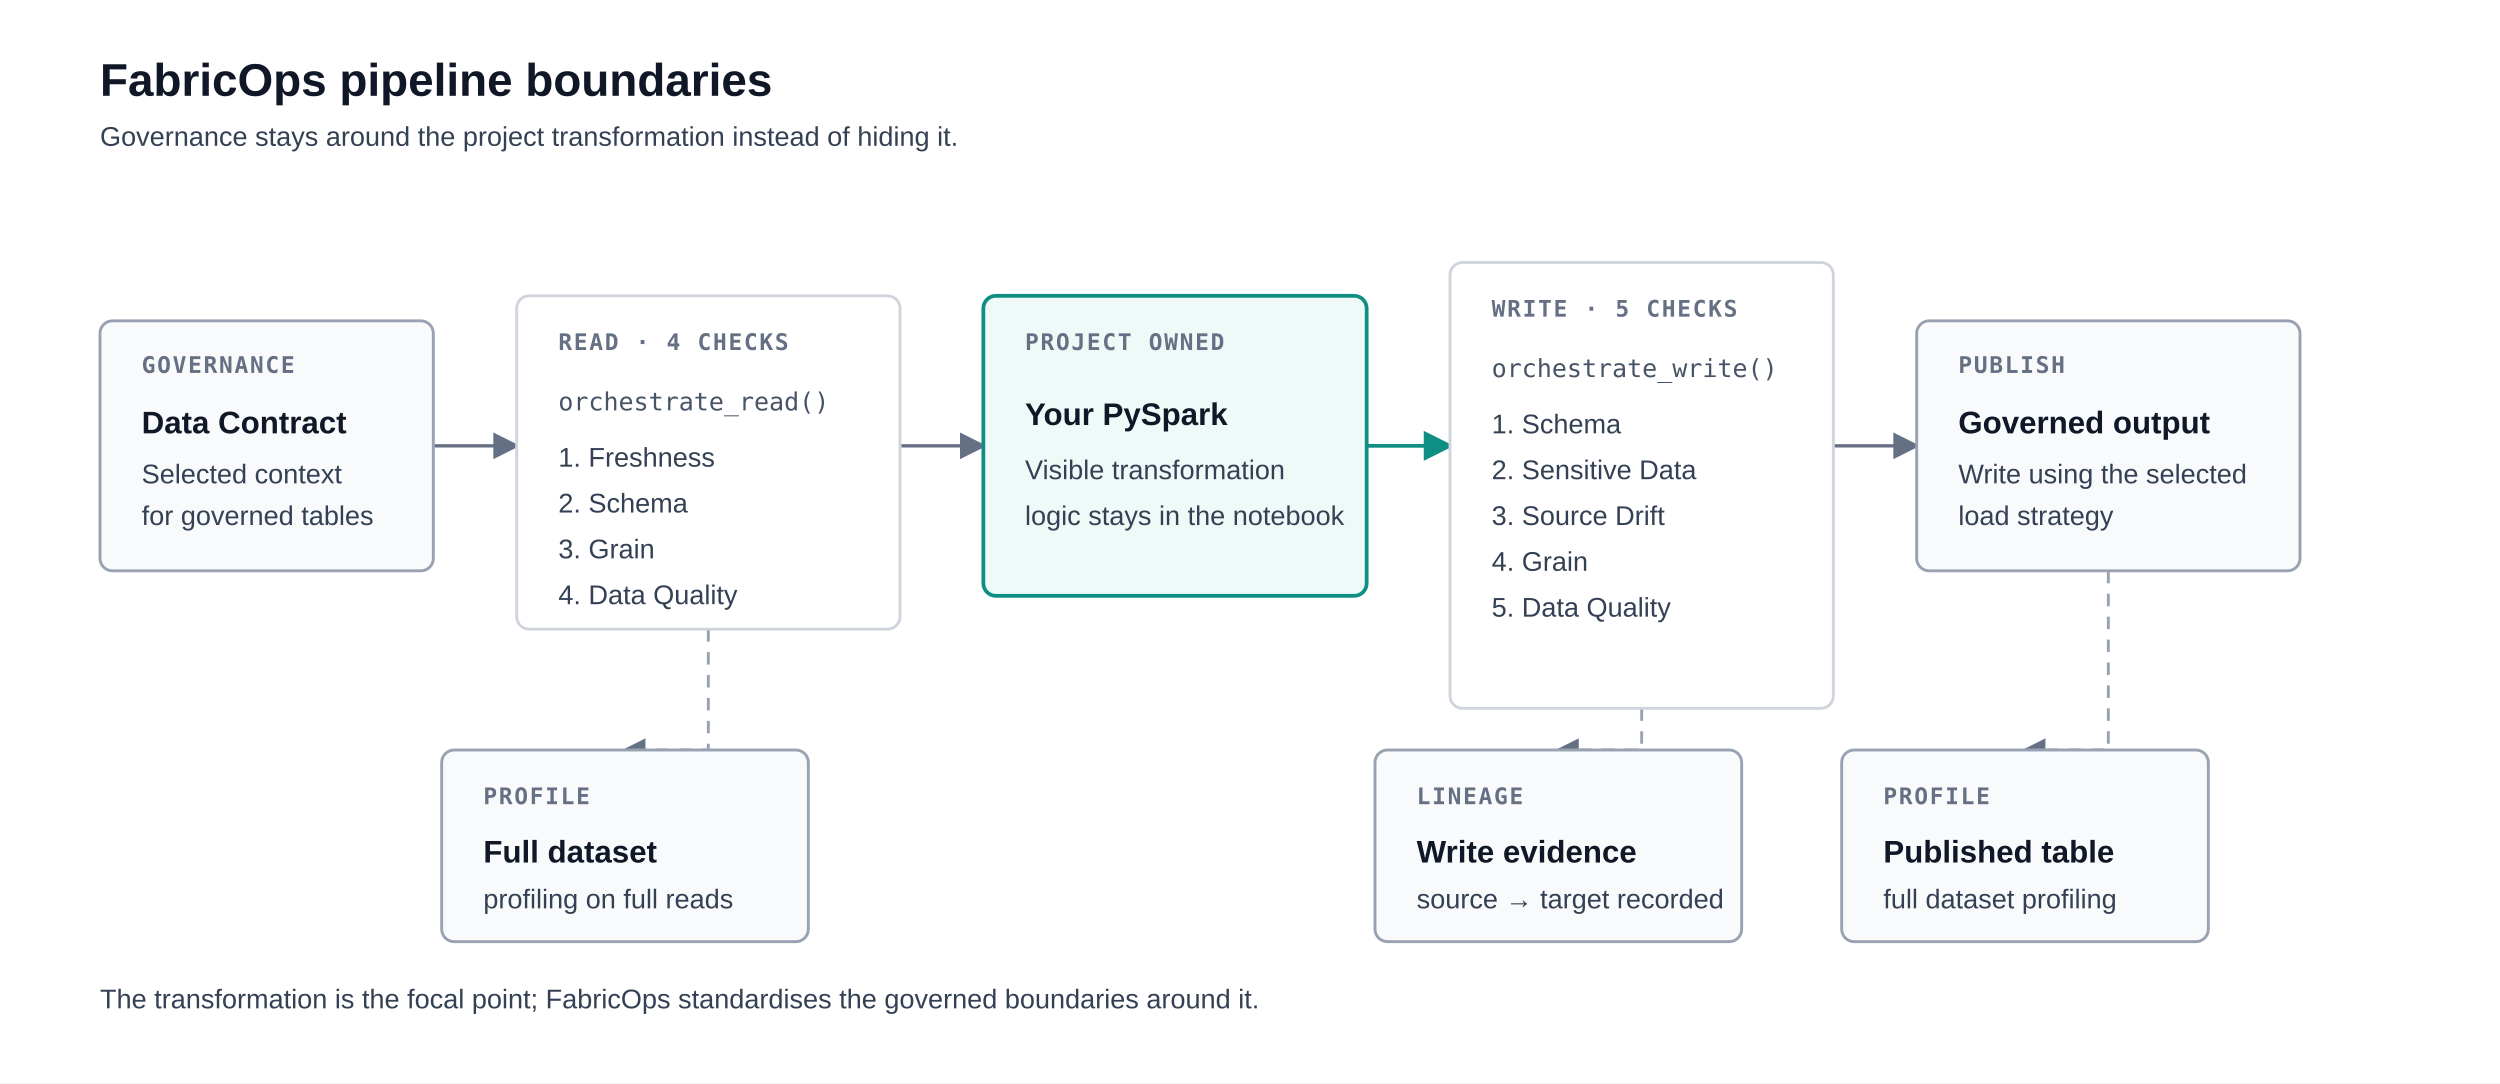
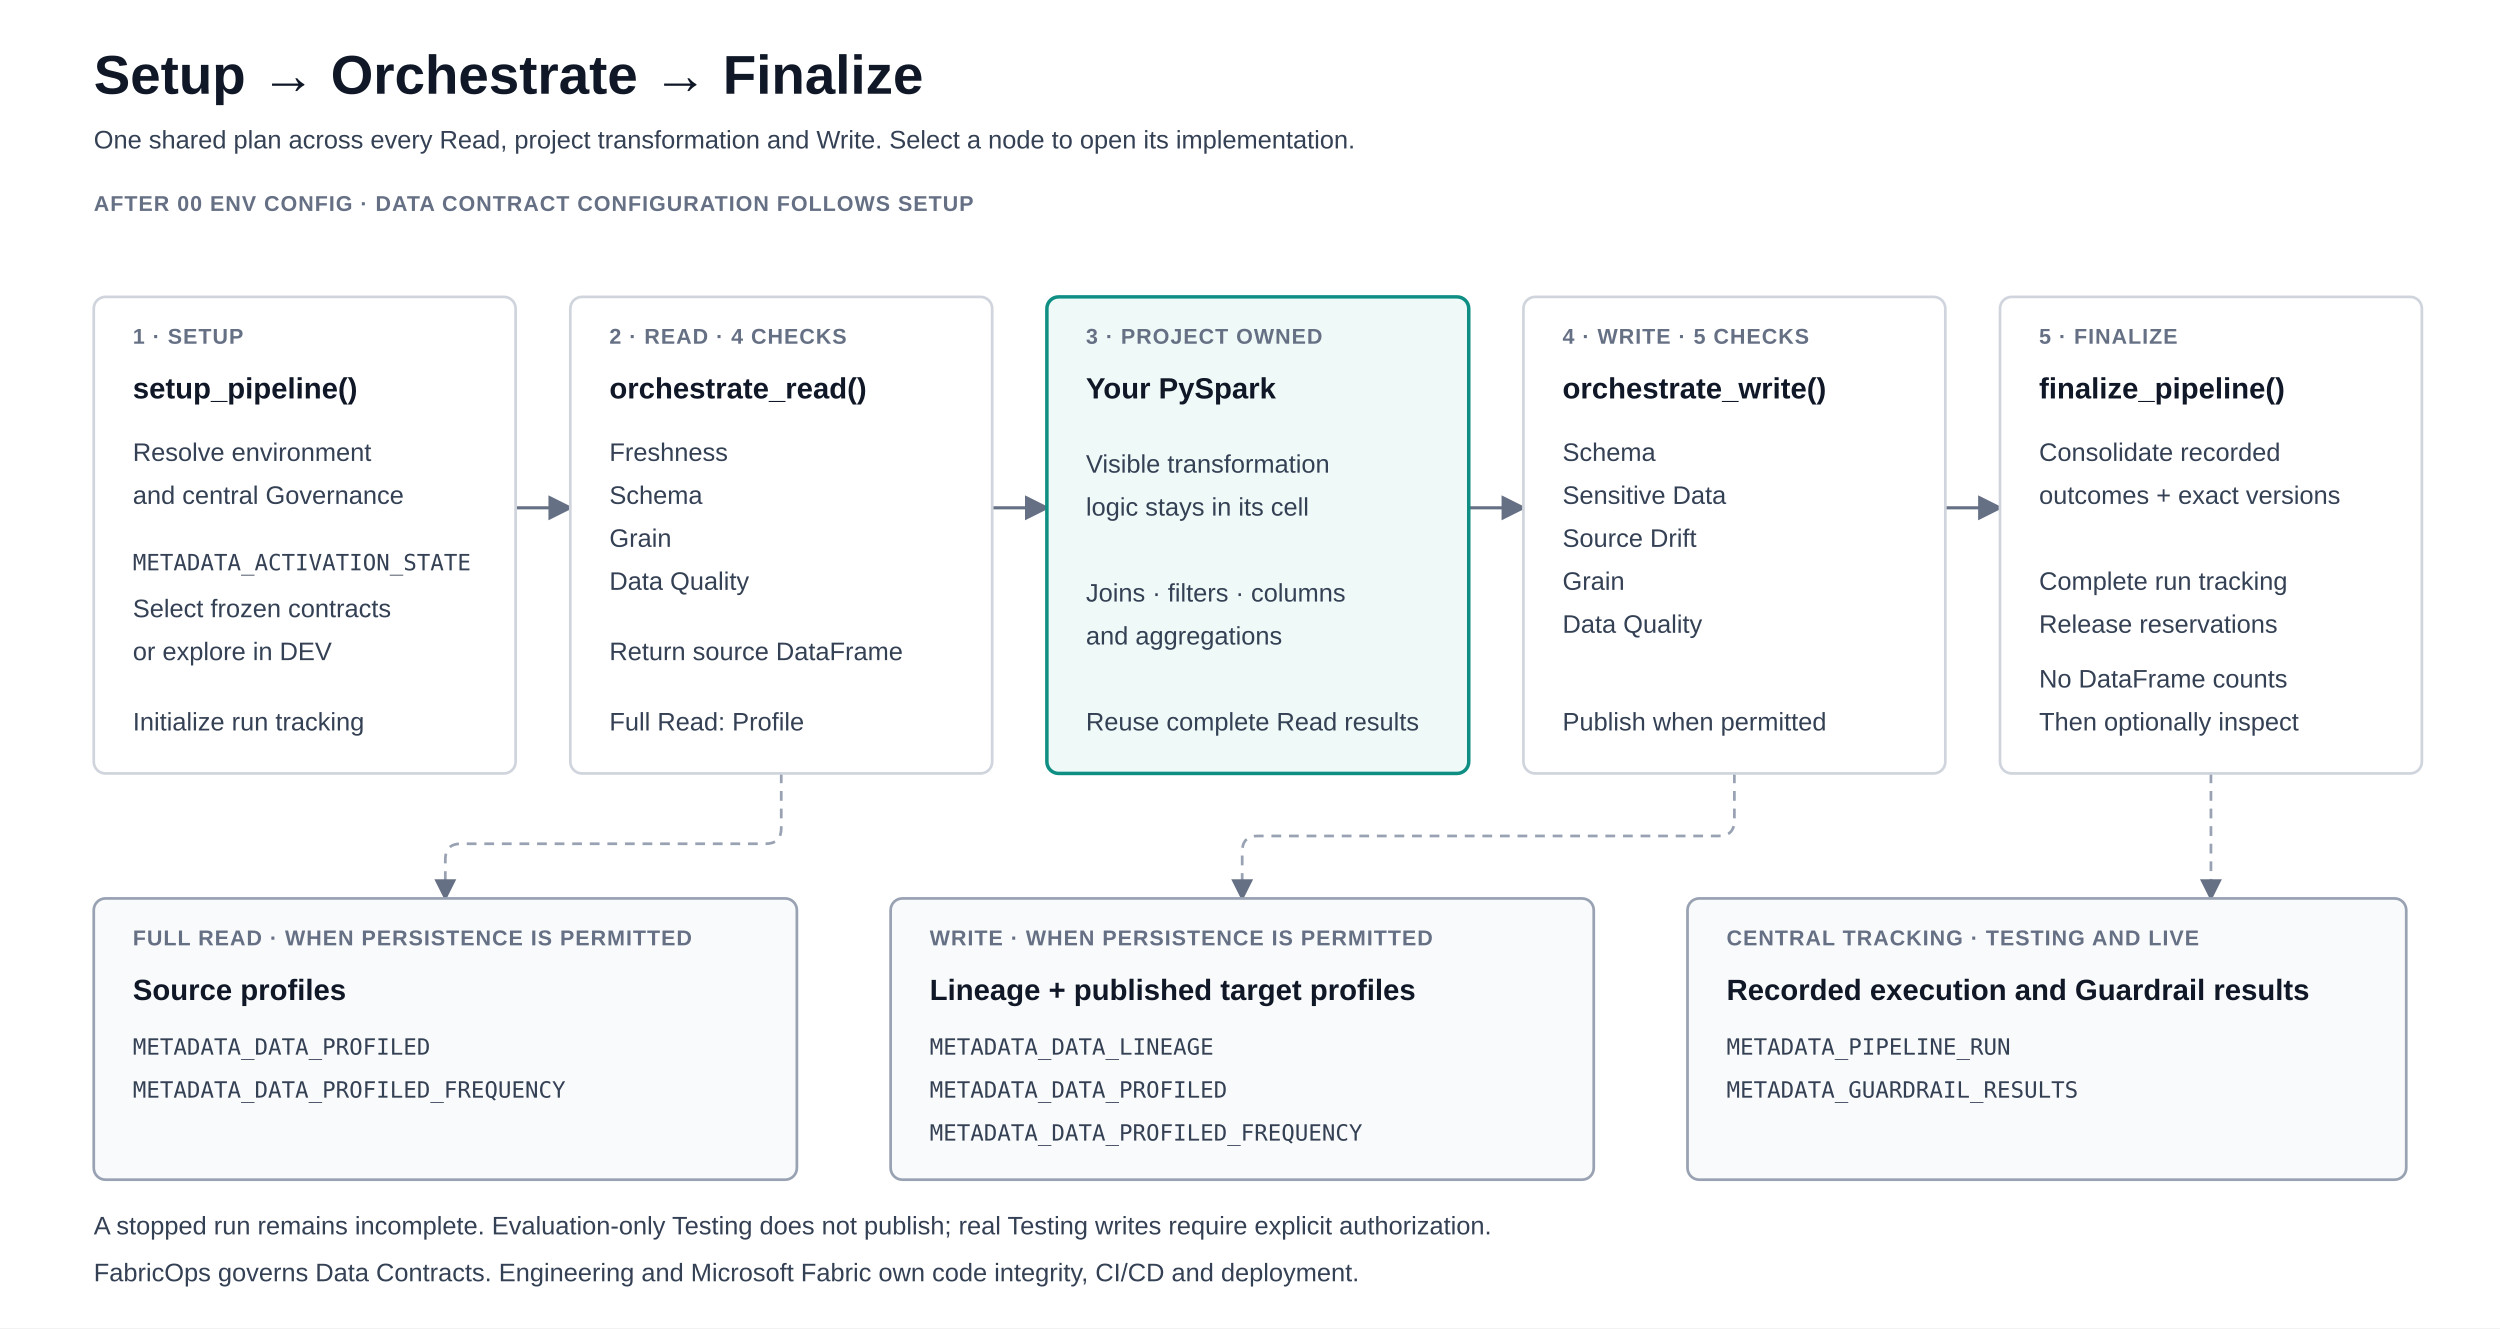
- <svg xmlns="http://www.w3.org/2000/svg" viewBox="0 0 1200 520" role="img" aria-labelledby="pipeline-boundaries-title pipeline-boundaries-desc">
+ <svg xmlns="http://www.w3.org/2000/svg" viewBox="0 0 1280 680" role="img" aria-labelledby="pipeline-boundaries-implementation-title pipeline-boundaries-implementation-desc" id="pipeline-boundaries-implementation-root">
  <defs>
+     <style>
+ #pipeline-boundaries-implementation-root .title{font:600 28px Arial,sans-serif;fill:#101828}
+ #pipeline-boundaries-implementation-root .tag{font:600 11px Arial,sans-serif;fill:#667085;letter-spacing:.5px}
+ #pipeline-boundaries-implementation-root .name{font:600 15px Arial,sans-serif;fill:#101828}
+ #pipeline-boundaries-implementation-root .body{font:13px Arial,sans-serif;fill:#344054}
+ #pipeline-boundaries-implementation-root .mono{font:11.5px Consolas,monospace;fill:#344054}
+ #pipeline-boundaries-implementation-root .node{fill:#fff;stroke:#d0d5dd;stroke-width:1.4}
+ #pipeline-boundaries-implementation-root .state{fill:#f9fafb;stroke:#98a2b3;stroke-width:1.4}
+ #pipeline-boundaries-implementation-root .focal{fill:#effaf8;stroke:#0f8f83;stroke-width:1.8}
+ #pipeline-boundaries-implementation-root .edge{fill:none;stroke:#667085;stroke-width:1.6;marker-end:url(#pipeline-arrow)}
+ #pipeline-boundaries-implementation-root .dash{fill:none;stroke:#98a2b3;stroke-width:1.4;stroke-dasharray:5 4;marker-end:url(#pipeline-arrow)}
+ </style>
    <marker id="pipeline-arrow" markerWidth="8" markerHeight="8" refX="7" refY="4" orient="auto">
-       <path d="M0,0 L8,4 L0,8 Z" fill="#667085" />
-     </marker>
-     <marker id="pipeline-arrow-accent" markerWidth="8" markerHeight="8" refX="7" refY="4" orient="auto">
-       <path d="M0,0 L8,4 L0,8 Z" fill="#0f8f83" />
+       <path d="M0 0 L8 4 L0 8 Z" fill="#667085" />
    </marker>
  </defs>
-   <rect width="1200" height="520" fill="#ffffff" />
-   <style>
-   .title{font:600 22px Arial,sans-serif;fill:#101828}
-   .eyebrow{font:600 11px ui-monospace,SFMono-Regular,Consolas,monospace;fill:#667085;letter-spacing:.8px}
-   .name{font:600 15px Arial,sans-serif;fill:#101828}
-   .body{font:13px Arial,sans-serif;fill:#344054}
-   .mono{font:12px ui-monospace,SFMono-Regular,Consolas,monospace;fill:#475467}
-   .box{fill:#ffffff;stroke:#d0d5dd;stroke-width:1.4}
-   .soft{fill:#f9fafb;stroke:#98a2b3;stroke-width:1.4}
-   .focus{fill:#effaf8;stroke:#0f8f83;stroke-width:1.8}
-   .line{fill:none;stroke:#667085;stroke-width:1.6;marker-end:url(#pipeline-arrow)}
-   .accent{fill:none;stroke:#0f8f83;stroke-width:1.8;marker-end:url(#pipeline-arrow-accent)}
-   .dash{fill:none;stroke:#98a2b3;stroke-width:1.4;stroke-dasharray:6 5;marker-end:url(#pipeline-arrow)}
- </style>
-   <text x="48" y="46" class="title">FabricOps pipeline boundaries</text>
-   <text x="48" y="70" class="body">Governance stays around the project transformation instead of hiding it.</text>
-   <path class="line" d="M208 214 H248" />
-   <path class="line" d="M432 214 H472" />
-   <path class="accent" d="M656 214 H696" />
-   <path class="line" d="M880 214 H920" />
-   <path class="dash" d="M340 302 V360 H300" />
-   <path class="dash" d="M788 340 V360 H748" />
-   <path class="dash" d="M1012 274 V360 H972" />
-   <g>
-     <rect x="48" y="154" width="160" height="120" rx="6" class="soft" />
-     <text x="68" y="179" class="eyebrow">GOVERNANCE</text>
-     <text x="68" y="208" class="name">Data Contract</text>
-     <text x="68" y="232" class="body">Selected context</text>
-     <text x="68" y="252" class="body">for governed tables</text>
-   </g>
-   <g>
-     <rect x="248" y="142" width="184" height="160" rx="6" class="box" />
-     <text x="268" y="168" class="eyebrow">READ · 4 CHECKS</text>
-     <text x="268" y="197" class="mono">orchestrate_read()</text>
-     <text x="268" y="224" class="body">1. Freshness</text>
-     <text x="268" y="246" class="body">2. Schema</text>
-     <text x="268" y="268" class="body">3. Grain</text>
-     <text x="268" y="290" class="body">4. Data Quality</text>
-   </g>
-   <g>
-     <rect x="472" y="142" width="184" height="144" rx="6" class="focus" />
-     <text x="492" y="168" class="eyebrow">PROJECT OWNED</text>
-     <text x="492" y="204" class="name">Your PySpark</text>
-     <text x="492" y="230" class="body">Visible transformation</text>
-     <text x="492" y="252" class="body">logic stays in the notebook</text>
-   </g>
-   <g>
-     <rect x="696" y="126" width="184" height="214" rx="6" class="box" />
-     <text x="716" y="152" class="eyebrow">WRITE · 5 CHECKS</text>
-     <text x="716" y="181" class="mono">orchestrate_write()</text>
-     <text x="716" y="208" class="body">1. Schema</text>
-     <text x="716" y="230" class="body">2. Sensitive Data</text>
-     <text x="716" y="252" class="body">3. Source Drift</text>
-     <text x="716" y="274" class="body">4. Grain</text>
-     <text x="716" y="296" class="body">5. Data Quality</text>
-   </g>
-   <g>
-     <rect x="920" y="154" width="184" height="120" rx="6" class="soft" />
-     <text x="940" y="179" class="eyebrow">PUBLISH</text>
-     <text x="940" y="208" class="name">Governed output</text>
-     <text x="940" y="232" class="body">Write using the selected</text>
-     <text x="940" y="252" class="body">load strategy</text>
-   </g>
-   <g>
-     <rect x="212" y="360" width="176" height="92" rx="6" class="soft" />
-     <text x="232" y="386" class="eyebrow">PROFILE</text>
-     <text x="232" y="414" class="name">Full dataset</text>
-     <text x="232" y="436" class="body">profiling on full reads</text>
-   </g>
-   <g>
-     <rect x="660" y="360" width="176" height="92" rx="6" class="soft" />
-     <text x="680" y="386" class="eyebrow">LINEAGE</text>
-     <text x="680" y="414" class="name">Write evidence</text>
-     <text x="680" y="436" class="body">source → target recorded</text>
-   </g>
-   <g>
-     <rect x="884" y="360" width="176" height="92" rx="6" class="soft" />
-     <text x="904" y="386" class="eyebrow">PROFILE</text>
-     <text x="904" y="414" class="name">Published table</text>
-     <text x="904" y="436" class="body">full dataset profiling</text>
-   </g>
-   <text x="48" y="484" class="body">The transformation is the focal point; FabricOps standardises the governed boundaries around it.</text>
+   <rect width="1280" height="680" fill="#fff" />
+   <text x="48" y="48" class="title">Setup → Orchestrate → Finalize</text>
+   <text x="48" y="76" class="body">One shared plan across every Read, project transformation and Write. Select a node to open its implementation.</text>
+   <text x="48" y="108" class="tag">AFTER 00 ENV CONFIG · DATA CONTRACT CONFIGURATION FOLLOWS SETUP</text>
+   <path class="edge" d="M264 260 H292" />
+   <path class="edge" d="M508 260 H536" />
+   <path class="edge" d="M752 260 H780" />
+   <path class="edge" d="M996 260 H1024" />
+   <path class="dash" d="M400 396 V424 Q400 432 392 432 H236 Q228 432 228 440 V460" />
+   <path class="dash" d="M888 396 V420 Q888 428 880 428 H644 Q636 428 636 436 V460" />
+   <path class="dash" d="M1132 396 V460" />
+   <a href="https://github.com/Voycepeh/FabricOps-Starter-Kit/blob/main/src/fabricops_kit/pipeline/setup_pipeline.py" target="_blank" rel="noopener">
+     <g>
+       <rect x="48" y="152" width="216" height="244" rx="6" class="node" />
+       <text x="68" y="176" class="tag">1 · SETUP</text>
+       <text x="68" y="204" class="name">setup_pipeline()</text>
+       <text x="68" y="236" class="body">Resolve environment</text>
+       <text x="68" y="258" class="body">and central Governance</text>
+       <text x="68" y="292" class="mono">METADATA_ACTIVATION_STATE</text>
+       <text x="68" y="316" class="body">Select frozen contracts</text>
+       <text x="68" y="338" class="body">or explore in DEV</text>
+       <text x="68" y="374" class="body">Initialize run tracking</text>
+     </g>
+   </a>
+   <a href="https://github.com/Voycepeh/FabricOps-Starter-Kit/blob/main/src/fabricops_kit/pipeline/orchestrate_read.py" target="_blank" rel="noopener">
+     <g>
+       <rect x="292" y="152" width="216" height="244" rx="6" class="node" />
+       <text x="312" y="176" class="tag">2 · READ · 4 CHECKS</text>
+       <text x="312" y="204" class="name">orchestrate_read()</text>
+       <text x="312" y="236" class="body">Freshness</text>
+       <text x="312" y="258" class="body">Schema</text>
+       <text x="312" y="280" class="body">Grain</text>
+       <text x="312" y="302" class="body">Data Quality</text>
+       <text x="312" y="338" class="body">Return source DataFrame</text>
+       <text x="312" y="374" class="body">Full Read: Profile</text>
+     </g>
+   </a>
+   <a href="https://github.com/Voycepeh/FabricOps-Starter-Kit/blob/main/templates/notebooks/02_pipeline.ipynb" target="_blank" rel="noopener">
+     <g>
+       <rect x="536" y="152" width="216" height="244" rx="6" class="focal" />
+       <text x="556" y="176" class="tag">3 · PROJECT OWNED</text>
+       <text x="556" y="204" class="name">Your PySpark</text>
+       <text x="556" y="242" class="body">Visible transformation</text>
+       <text x="556" y="264" class="body">logic stays in its cell</text>
+       <text x="556" y="308" class="body">Joins · filters · columns</text>
+       <text x="556" y="330" class="body">and aggregations</text>
+       <text x="556" y="374" class="body">Reuse complete Read results</text>
+     </g>
+   </a>
+   <a href="https://github.com/Voycepeh/FabricOps-Starter-Kit/blob/main/src/fabricops_kit/pipeline/orchestrate_write.py" target="_blank" rel="noopener">
+     <g>
+       <rect x="780" y="152" width="216" height="244" rx="6" class="node" />
+       <text x="800" y="176" class="tag">4 · WRITE · 5 CHECKS</text>
+       <text x="800" y="204" class="name">orchestrate_write()</text>
+       <text x="800" y="236" class="body">Schema</text>
+       <text x="800" y="258" class="body">Sensitive Data</text>
+       <text x="800" y="280" class="body">Source Drift</text>
+       <text x="800" y="302" class="body">Grain</text>
+       <text x="800" y="324" class="body">Data Quality</text>
+       <text x="800" y="374" class="body">Publish when permitted</text>
+     </g>
+   </a>
+   <a href="https://github.com/Voycepeh/FabricOps-Starter-Kit/blob/main/src/fabricops_kit/pipeline/finalize_pipeline.py" target="_blank" rel="noopener">
+     <g>
+       <rect x="1024" y="152" width="216" height="244" rx="6" class="node" />
+       <text x="1044" y="176" class="tag">5 · FINALIZE</text>
+       <text x="1044" y="204" class="name">finalize_pipeline()</text>
+       <text x="1044" y="236" class="body">Consolidate recorded</text>
+       <text x="1044" y="258" class="body">outcomes + exact versions</text>
+       <text x="1044" y="302" class="body">Complete run tracking</text>
+       <text x="1044" y="324" class="body">Release reservations</text>
+       <text x="1044" y="352" class="body">No DataFrame counts</text>
+       <text x="1044" y="374" class="body">Then optionally inspect</text>
+     </g>
+   </a>
+   <a href="https://github.com/Voycepeh/FabricOps-Starter-Kit/blob/main/src/fabricops_kit/pipeline/profile_table.py" target="_blank" rel="noopener">
+     <g>
+       <rect x="48" y="460" width="360" height="144" rx="6" class="state" />
+       <text x="68" y="484" class="tag">FULL READ · WHEN PERSISTENCE IS PERMITTED</text>
+       <text x="68" y="512" class="name">Source profiles</text>
+       <text x="68" y="540" class="mono">METADATA_DATA_PROFILED</text>
+       <text x="68" y="562" class="mono">METADATA_DATA_PROFILED_FREQUENCY</text>
+     </g>
+   </a>
+   <a href="https://github.com/Voycepeh/FabricOps-Starter-Kit/blob/main/src/fabricops_kit/pipeline/orchestrate_write.py" target="_blank" rel="noopener">
+     <g>
+       <rect x="456" y="460" width="360" height="144" rx="6" class="state" />
+       <text x="476" y="484" class="tag">WRITE · WHEN PERSISTENCE IS PERMITTED</text>
+       <text x="476" y="512" class="name">Lineage + published target profiles</text>
+       <text x="476" y="540" class="mono">METADATA_DATA_LINEAGE</text>
+       <text x="476" y="562" class="mono">METADATA_DATA_PROFILED</text>
+       <text x="476" y="584" class="mono">METADATA_DATA_PROFILED_FREQUENCY</text>
+     </g>
+   </a>
+   <a href="https://github.com/Voycepeh/FabricOps-Starter-Kit/blob/main/src/fabricops_kit/pipeline/finalize_pipeline.py" target="_blank" rel="noopener">
+     <g>
+       <rect x="864" y="460" width="368" height="144" rx="6" class="state" />
+       <text x="884" y="484" class="tag">CENTRAL TRACKING · TESTING AND LIVE</text>
+       <text x="884" y="512" class="name">Recorded execution and Guardrail results</text>
+       <text x="884" y="540" class="mono">METADATA_PIPELINE_RUN</text>
+       <text x="884" y="562" class="mono">METADATA_GUARDRAIL_RESULTS</text>
+     </g>
+   </a>
+   <text x="48" y="632" class="body">A stopped run remains incomplete. Evaluation-only Testing does not publish; real Testing writes require explicit authorization.</text>
+   <text x="48" y="656" class="body">FabricOps governs Data Contracts. Engineering and Microsoft Fabric own code integrity, CI/CD and deployment.</text>
</svg>
